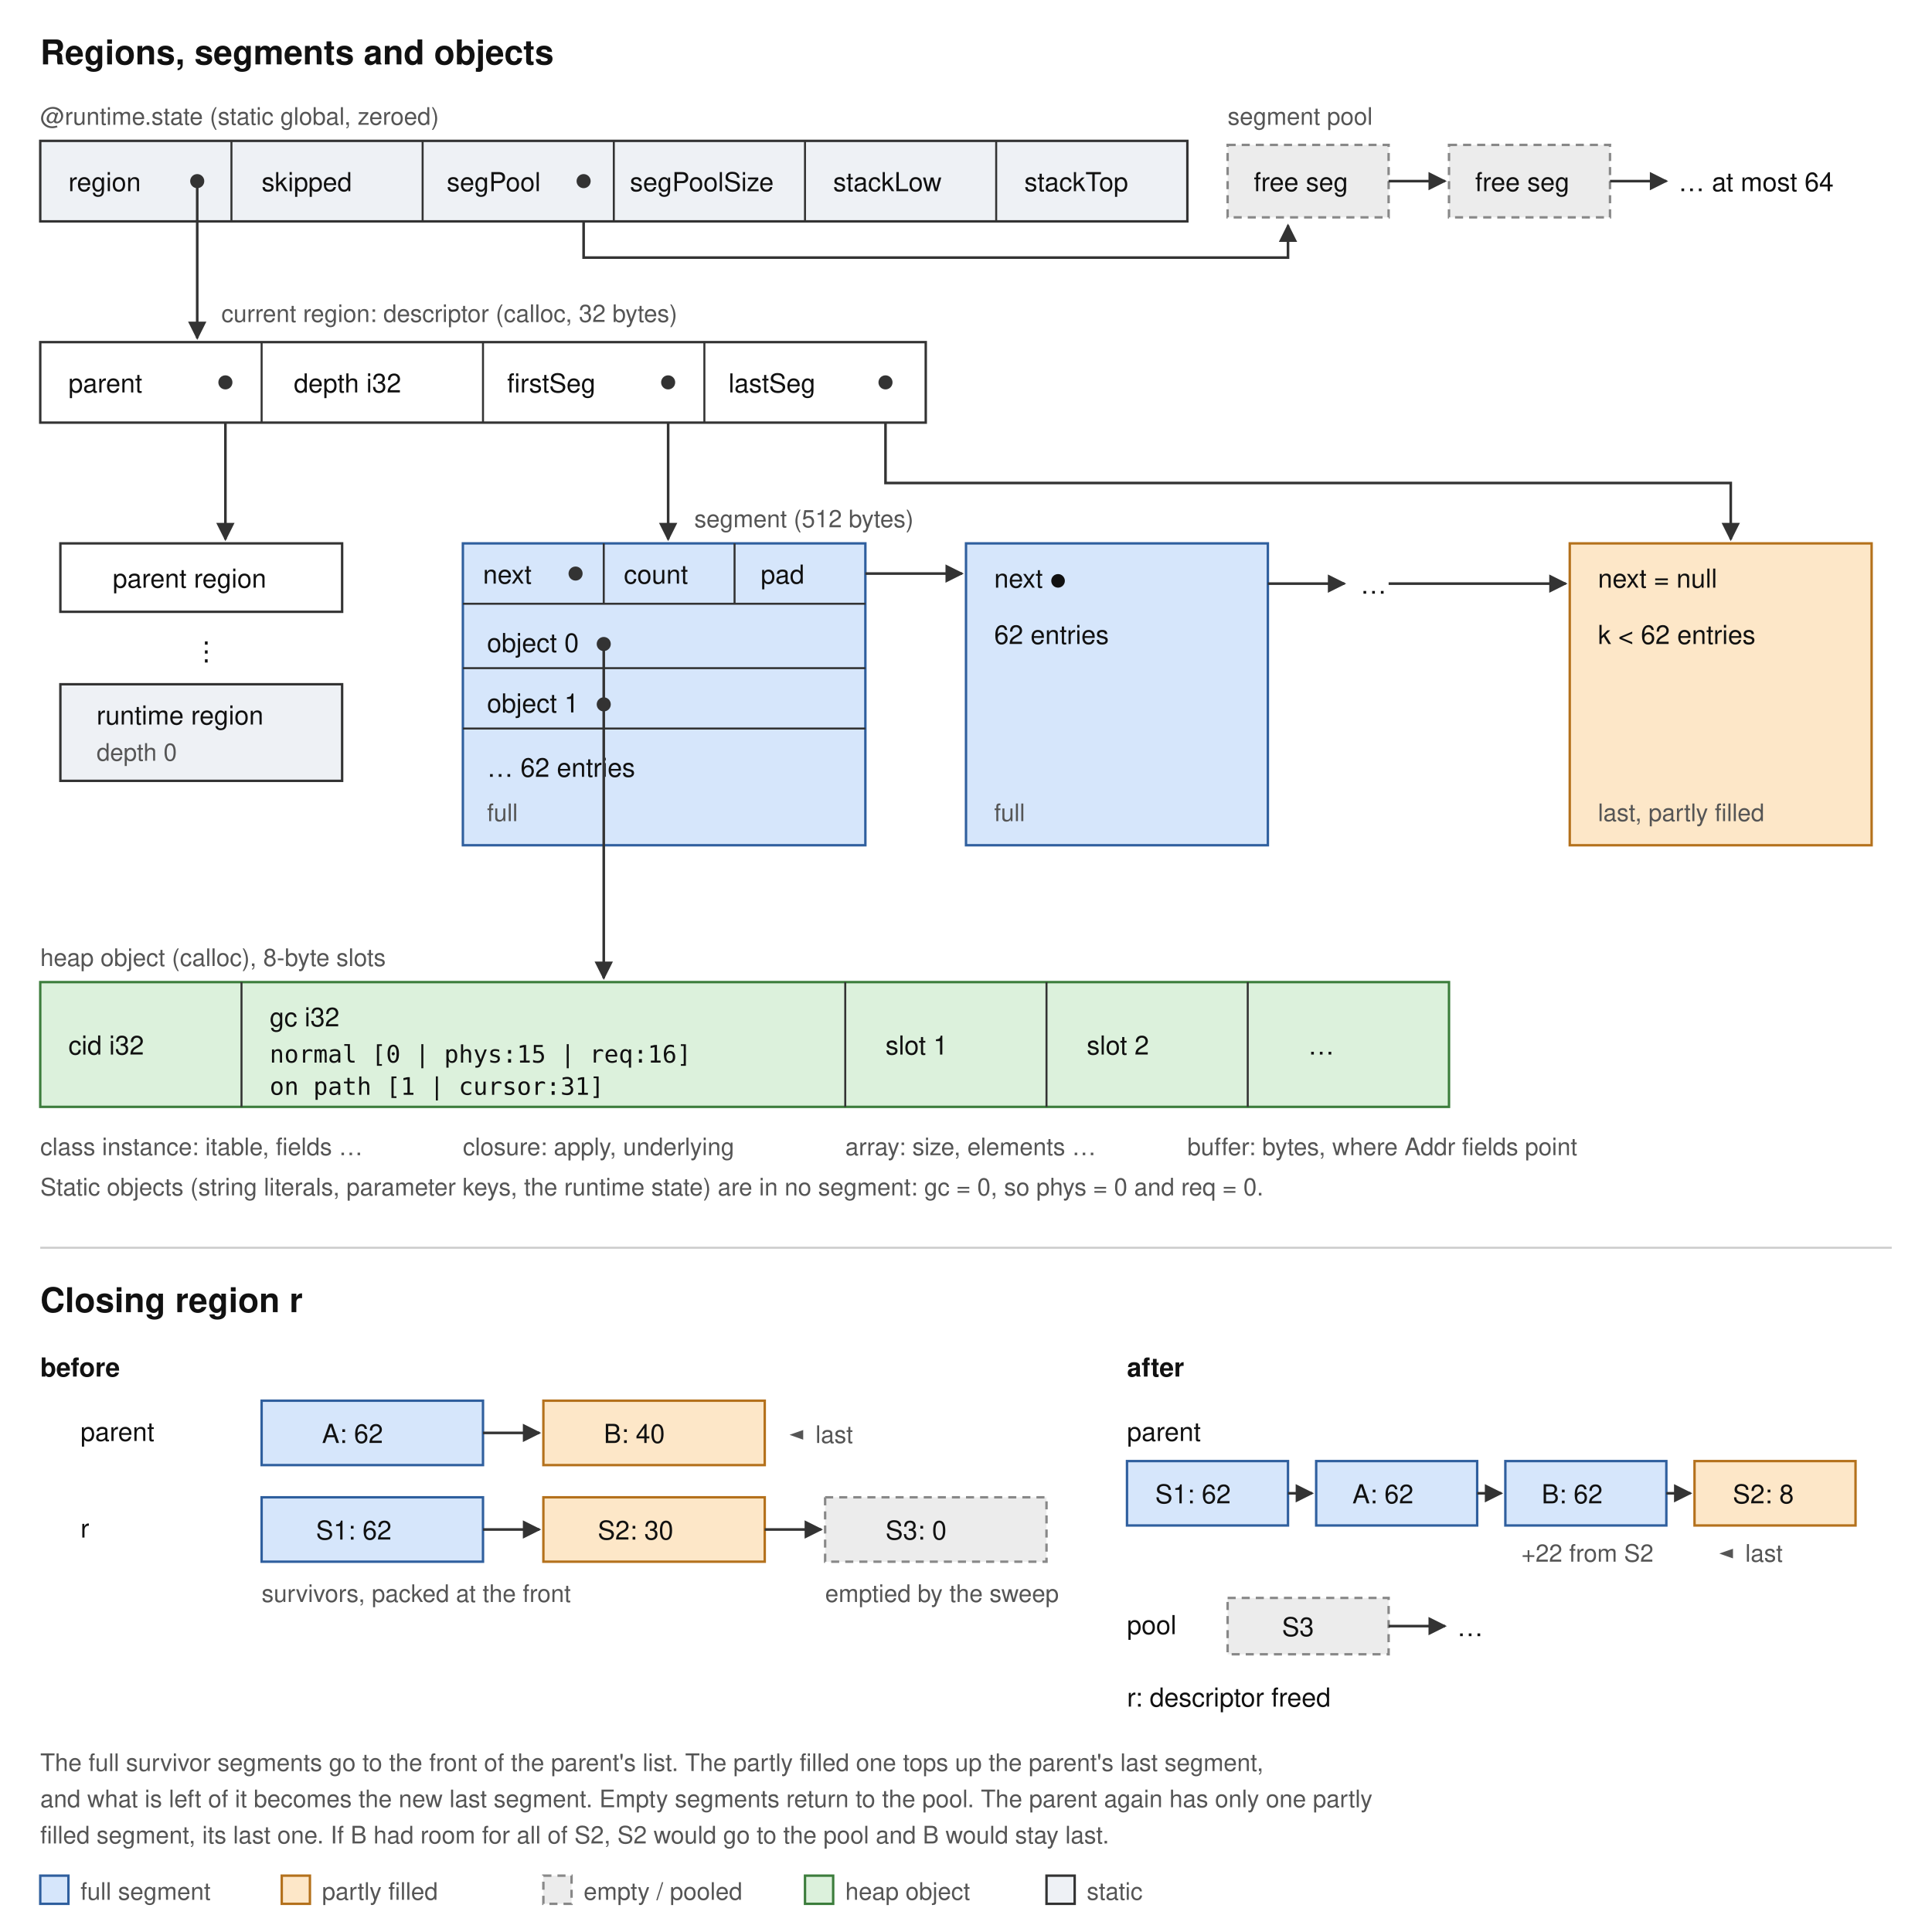
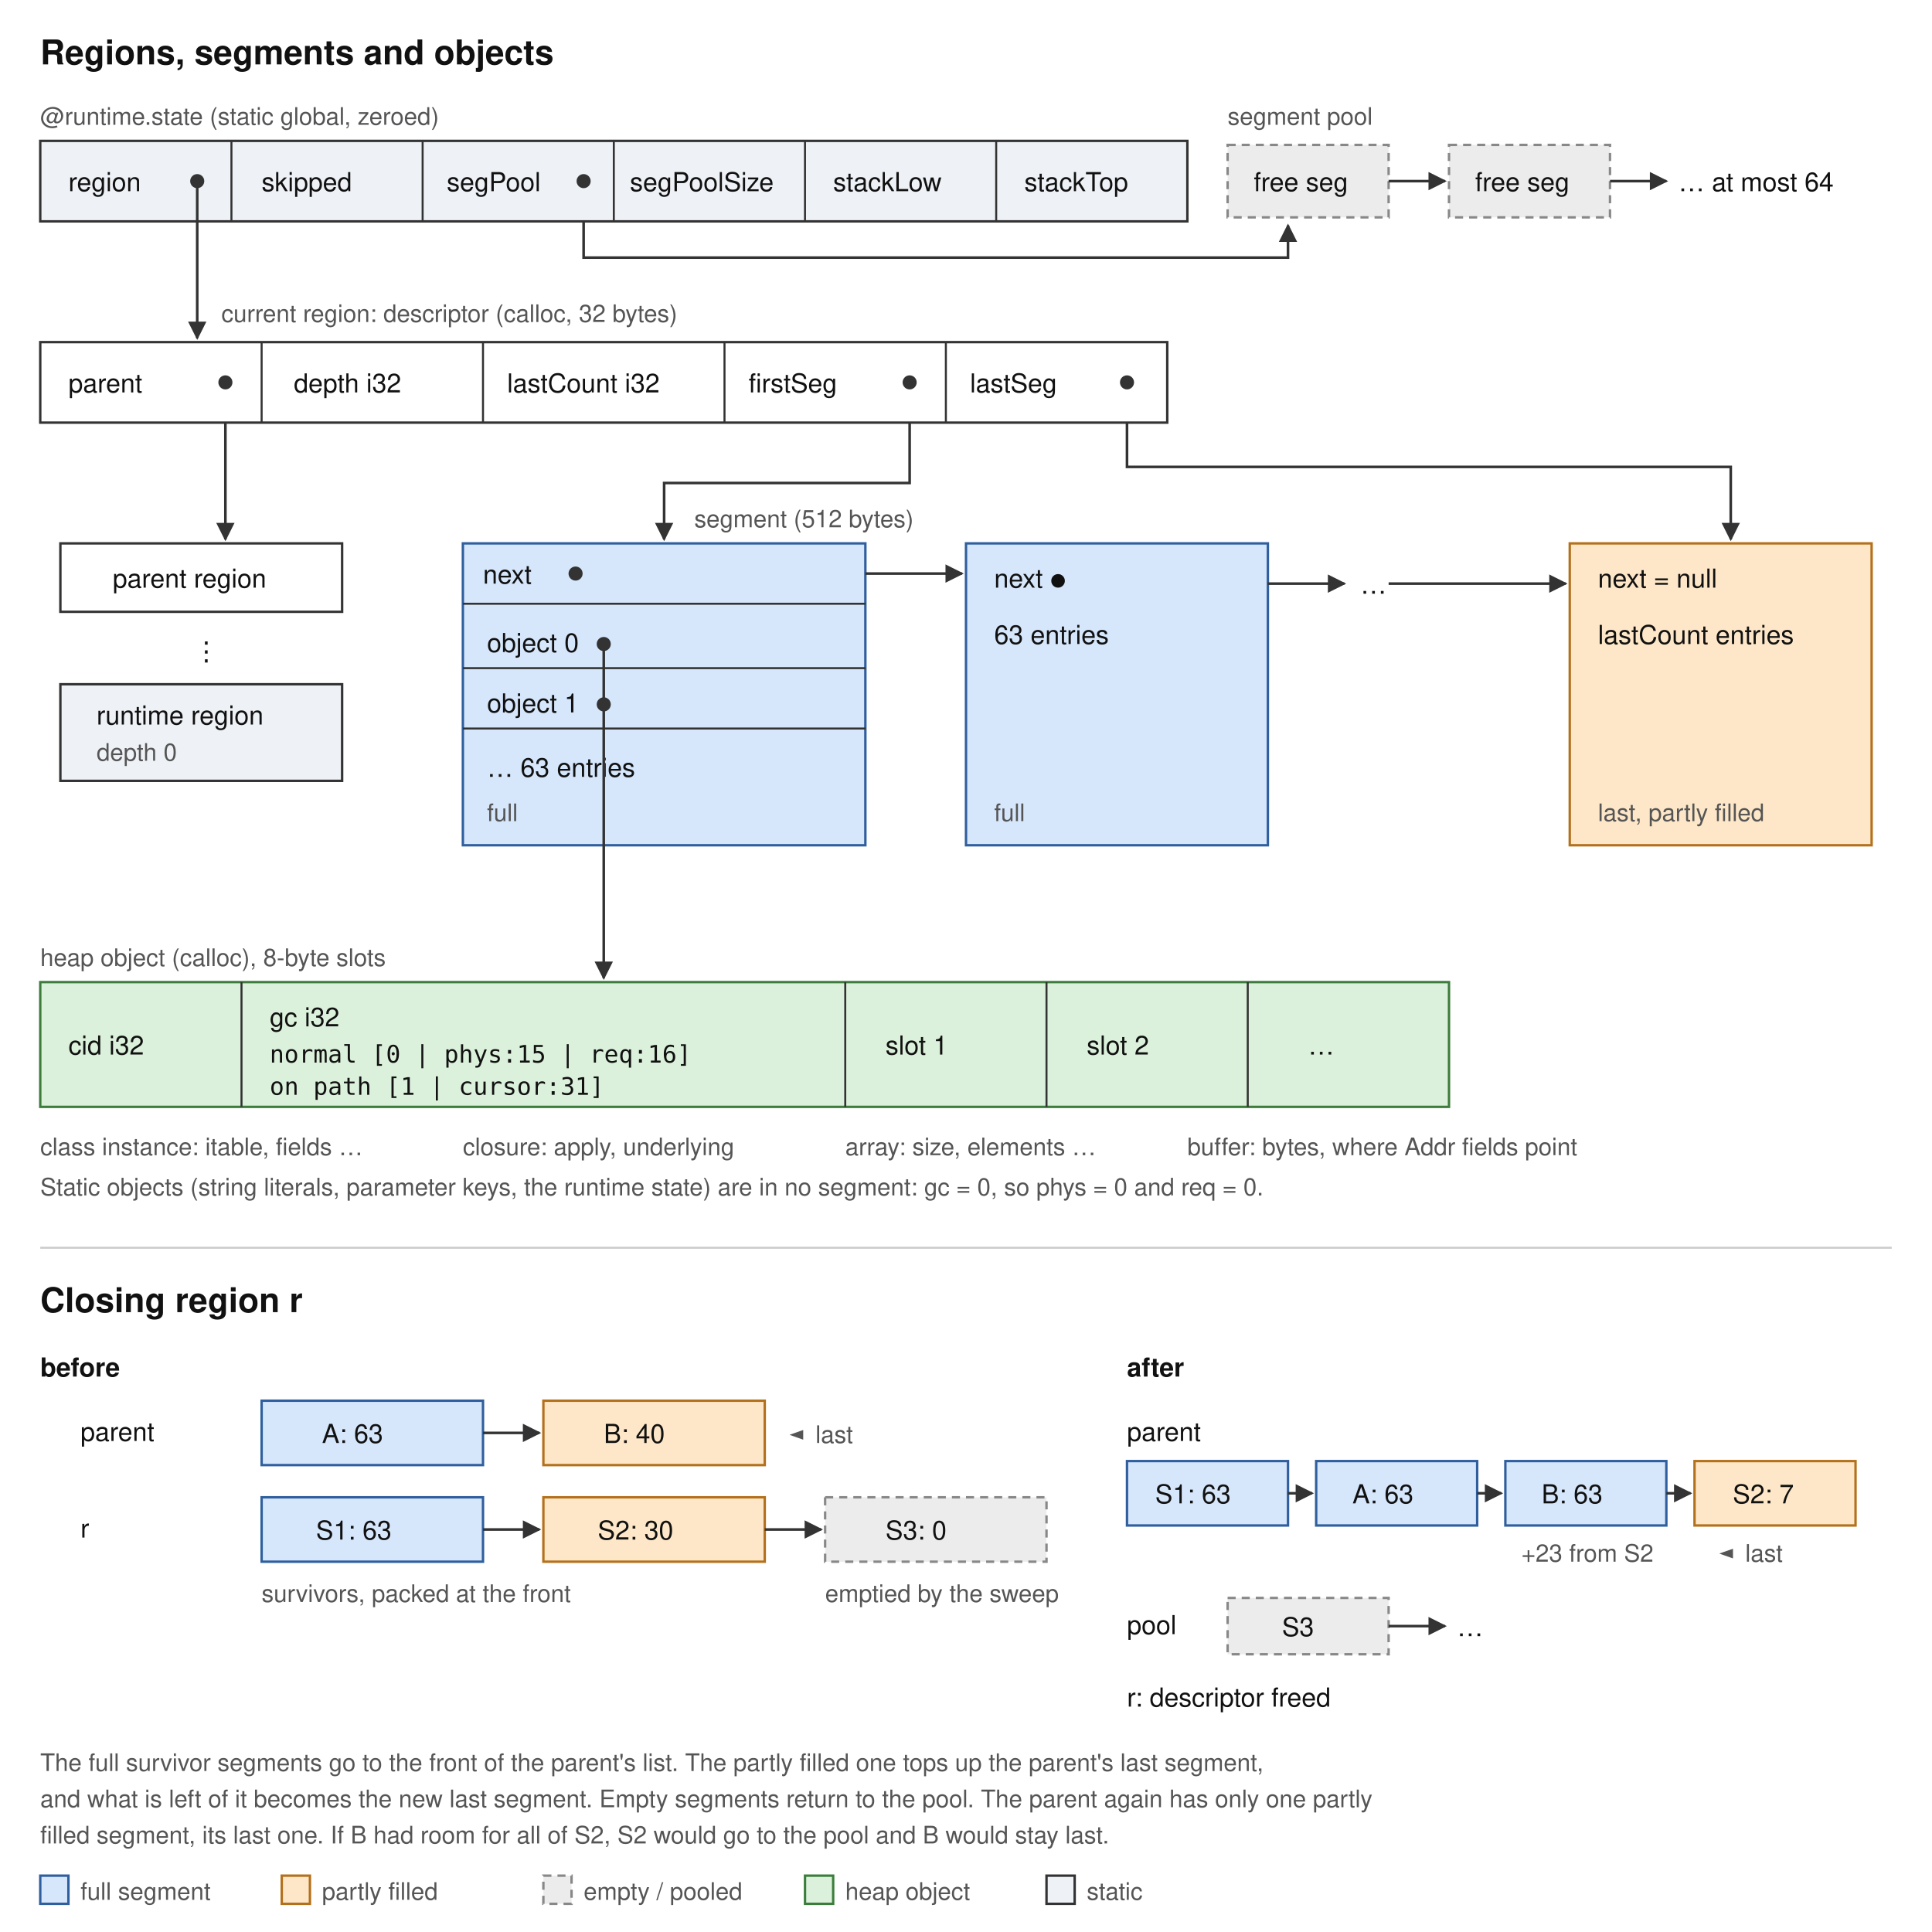
<svg xmlns="http://www.w3.org/2000/svg" width="960" height="960" viewBox="0 0 960 960" font-family="Helvetica, Arial, sans-serif" font-size="13">
  <defs>
    <marker id="arrow" viewBox="0 0 10 10" refX="9" refY="5" markerWidth="7" markerHeight="7" orient="auto-start-reverse">
      <path d="M0,0 L10,5 L0,10 z" fill="#333" />
    </marker>
    <style>
      .box { fill: #ffffff; stroke: #333; stroke-width: 1.2; }
      .static { fill: #eef1f5; stroke: #333; stroke-width: 1.2; }
      .full { fill: #d6e6fb; stroke: #2f5f9e; stroke-width: 1.2; }
      .partly { fill: #fde7c8; stroke: #b4711c; stroke-width: 1.2; }
      .empty { fill: #ececec; stroke: #888; stroke-width: 1.2; stroke-dasharray: 4 3; }
      .obj { fill: #dcf1dc; stroke: #3c7d3c; stroke-width: 1.2; }
      .div { stroke: #333; stroke-width: 1; }
      .edge { stroke: #333; stroke-width: 1.3; fill: none; marker-end: url(#arrow); }
      .title { font-size: 17px; font-weight: bold; fill: #111; }
      .label { font-size: 12px; fill: #555; }
      .t { fill: #111; }
      .mono { font-family: Menlo, Consolas, monospace; font-size: 12px; fill: #111; }
      .dot { fill: #333; }
    </style>
  </defs>
  <rect x="0" y="0" width="960" height="960" fill="#ffffff" />
  <text x="20" y="32" class="title">Regions, segments and objects</text>
  <text x="20" y="62" class="label">@runtime.state (static global, zeroed)</text>
  <rect x="20" y="70" width="570" height="40" class="static" />
  <line x1="115" y1="70" x2="115" y2="110" class="div" />
  <line x1="210" y1="70" x2="210" y2="110" class="div" />
  <line x1="305" y1="70" x2="305" y2="110" class="div" />
  <line x1="400" y1="70" x2="400" y2="110" class="div" />
  <line x1="495" y1="70" x2="495" y2="110" class="div" />
  <text x="34" y="95" class="t">region</text>
  <circle cx="98" cy="90" r="3.5" class="dot" />
  <text x="130" y="95" class="t">skipped</text>
  <text x="222" y="95" class="t">segPool</text>
  <circle cx="290" cy="90" r="3.5" class="dot" />
  <text x="313" y="95" class="t">segPoolSize</text>
  <text x="414" y="95" class="t">stackLow</text>
  <text x="509" y="95" class="t">stackTop</text>
  <path d="M290,110 L290,128 L640,128 L640,112" class="edge" />
  <rect x="610" y="72" width="80" height="36" class="empty" />
  <text x="623" y="95" class="t">free seg</text>
  <path d="M690,90 L718,90" class="edge" />
  <rect x="720" y="72" width="80" height="36" class="empty" />
  <text x="733" y="95" class="t">free seg</text>
  <path d="M800,90 L828,90" class="edge" />
  <text x="834" y="95" class="t">… at most 64</text>
  <text x="610" y="62" class="label">segment pool</text>
  <path d="M98,90 L98,168" class="edge" />
  <text x="110" y="160" class="label">current region: descriptor (calloc, 32 bytes)</text>
-   <rect x="20" y="170" width="440" height="40" class="box" />
+   <rect x="20" y="170" width="560" height="40" class="box" />
  <line x1="130" y1="170" x2="130" y2="210" class="div" />
  <line x1="240" y1="170" x2="240" y2="210" class="div" />
-   <line x1="350" y1="170" x2="350" y2="210" class="div" />
+   <line x1="360" y1="170" x2="360" y2="210" class="div" />
+   <line x1="470" y1="170" x2="470" y2="210" class="div" />
  <text x="34" y="195" class="t">parent</text>
  <circle cx="112" cy="190" r="3.5" class="dot" />
  <text x="146" y="195" class="t">depth i32</text>
-   <text x="252" y="195" class="t">firstSeg</text>
-   <circle cx="332" cy="190" r="3.5" class="dot" />
-   <text x="362" y="195" class="t">lastSeg</text>
-   <circle cx="440" cy="190" r="3.5" class="dot" />
+   <text x="252" y="195" class="t">lastCount i32</text>
+   <text x="372" y="195" class="t">firstSeg</text>
+   <circle cx="452" cy="190" r="3.5" class="dot" />
+   <text x="482" y="195" class="t">lastSeg</text>
+   <circle cx="560" cy="190" r="3.5" class="dot" />
  <path d="M112,210 L112,268" class="edge" />
  <rect x="30" y="270" width="140" height="34" class="box" />
  <text x="56" y="292" class="t">parent region</text>
  <text x="96" y="328" class="t">⋮</text>
  <rect x="30" y="340" width="140" height="48" class="static" />
  <text x="48" y="360" class="t">runtime region</text>
  <text x="48" y="378" class="label">depth 0</text>
-   <path d="M332,210 L332,268" class="edge" />
-   <path d="M440,210 L440,240 L860,240 L860,268" class="edge" />
+   <path d="M452,210 L452,240 L330,240 L330,268" class="edge" />
+   <path d="M560,210 L560,232 L860,232 L860,268" class="edge" />
  <text x="345" y="262" class="label">segment (512 bytes)</text>
  <rect x="230" y="270" width="200" height="150" class="full" />
  <line x1="230" y1="300" x2="430" y2="300" class="div" />
-   <line x1="300" y1="270" x2="300" y2="300" class="div" />
-   <line x1="365" y1="270" x2="365" y2="300" class="div" />
  <text x="240" y="290" class="t">next</text>
  <circle cx="286" cy="285" r="3.5" class="dot" />
-   <text x="310" y="290" class="t">count</text>
-   <text x="378" y="290" class="t">pad</text>
  <text x="242" y="324" class="t">object 0</text>
  <circle cx="300" cy="320" r="3.5" class="dot" />
  <line x1="230" y1="332" x2="430" y2="332" class="div" />
  <text x="242" y="354" class="t">object 1</text>
  <circle cx="300" cy="350" r="3.5" class="dot" />
  <line x1="230" y1="362" x2="430" y2="362" class="div" />
-   <text x="242" y="386" class="t">… 62 entries</text>
+   <text x="242" y="386" class="t">… 63 entries</text>
  <text x="242" y="408" class="label">full</text>
  <path d="M430,285 L478,285" class="edge" />
  <rect x="480" y="270" width="150" height="150" class="full" />
  <text x="494" y="292" class="t">next ●</text>
-   <text x="494" y="320" class="t">62 entries</text>
+   <text x="494" y="320" class="t">63 entries</text>
  <text x="494" y="408" class="label">full</text>
  <path d="M630,290 L668,290" class="edge" />
  <text x="676" y="295" class="t">…</text>
  <path d="M690,290 L778,290" class="edge" />
  <rect x="780" y="270" width="150" height="150" class="partly" />
  <text x="794" y="292" class="t">next = null</text>
-   <text x="794" y="320" class="t">k &lt; 62 entries</text>
+   <text x="794" y="320" class="t">lastCount entries</text>
  <text x="794" y="408" class="label">last, partly filled</text>
  <path d="M300,320 L300,486" class="edge" />
  <text x="20" y="480" class="label">heap object (calloc), 8-byte slots</text>
  <rect x="20" y="488" width="700" height="62" class="obj" />
  <line x1="120" y1="488" x2="120" y2="550" class="div" />
  <line x1="420" y1="488" x2="420" y2="550" class="div" />
  <line x1="520" y1="488" x2="520" y2="550" class="div" />
  <line x1="620" y1="488" x2="620" y2="550" class="div" />
  <text x="34" y="524" class="t">cid i32</text>
  <text x="134" y="510" class="t">gc i32</text>
  <text x="134" y="528" class="mono">normal  [0 | phys:15 | req:16]</text>
  <text x="134" y="544" class="mono">on path [1 | cursor:31]</text>
  <text x="440" y="524" class="t">slot 1</text>
  <text x="540" y="524" class="t">slot 2</text>
  <text x="650" y="524" class="t">…</text>
  <text x="20" y="574" class="label">class instance: itable, fields …</text>
  <text x="230" y="574" class="label">closure: apply, underlying</text>
  <text x="420" y="574" class="label">array: size, elements …</text>
  <text x="590" y="574" class="label">buffer: bytes, where Addr fields point</text>
  <text x="20" y="594" class="label">Static objects (string literals, parameter keys, the runtime state) are in no segment: gc = 0, so phys = 0 and req = 0.</text>
  <line x1="20" y1="620" x2="940" y2="620" stroke="#ccc" stroke-width="1" />
  <text x="20" y="652" class="title">Closing region r</text>
  <text x="20" y="684" class="t" font-weight="bold">before</text>
  <text x="40" y="716" class="t">parent</text>
  <rect x="130" y="696" width="110" height="32" class="full" />
-   <text x="160" y="717" class="t">A: 62</text>
+   <text x="160" y="717" class="t">A: 63</text>
  <path d="M240,712 L268,712" class="edge" />
  <rect x="270" y="696" width="110" height="32" class="partly" />
  <text x="300" y="717" class="t">B: 40</text>
  <text x="390" y="717" class="label">◄ last</text>
  <text x="40" y="764" class="t">r</text>
  <rect x="130" y="744" width="110" height="32" class="full" />
-   <text x="157" y="765" class="t">S1: 62</text>
+   <text x="157" y="765" class="t">S1: 63</text>
  <path d="M240,760 L268,760" class="edge" />
  <rect x="270" y="744" width="110" height="32" class="partly" />
  <text x="297" y="765" class="t">S2: 30</text>
  <path d="M380,760 L408,760" class="edge" />
  <rect x="410" y="744" width="110" height="32" class="empty" />
  <text x="440" y="765" class="t">S3: 0</text>
  <text x="130" y="796" class="label">survivors, packed at the front</text>
  <text x="410" y="796" class="label">emptied by the sweep</text>
  <text x="560" y="684" class="t" font-weight="bold">after</text>
  <text x="560" y="716" class="t">parent</text>
  <rect x="560" y="726" width="80" height="32" class="full" />
-   <text x="574" y="747" class="t">S1: 62</text>
+   <text x="574" y="747" class="t">S1: 63</text>
  <path d="M640,742 L652,742" class="edge" />
  <rect x="654" y="726" width="80" height="32" class="full" />
-   <text x="672" y="747" class="t">A: 62</text>
+   <text x="672" y="747" class="t">A: 63</text>
  <path d="M734,742 L746,742" class="edge" />
  <rect x="748" y="726" width="80" height="32" class="full" />
-   <text x="766" y="747" class="t">B: 62</text>
+   <text x="766" y="747" class="t">B: 63</text>
  <path d="M828,742 L840,742" class="edge" />
  <rect x="842" y="726" width="80" height="32" class="partly" />
-   <text x="861" y="747" class="t">S2: 8</text>
-   <text x="756" y="776" class="label">+22 from S2</text>
+   <text x="861" y="747" class="t">S2: 7</text>
+   <text x="756" y="776" class="label">+23 from S2</text>
  <text x="852" y="776" class="label">◄ last</text>
  <text x="560" y="812" class="t">pool</text>
  <rect x="610" y="794" width="80" height="28" class="empty" />
  <text x="637" y="813" class="t">S3</text>
  <path d="M690,808 L718,808" class="edge" />
  <text x="724" y="813" class="t">…</text>
  <text x="560" y="848" class="t">r: descriptor freed</text>
  <text x="20" y="880" class="label">The full survivor segments go to the front of the parent's list. The partly filled one tops up the parent's last segment,</text>
  <text x="20" y="898" class="label">and what is left of it becomes the new last segment. Empty segments return to the pool. The parent again has only one partly</text>
  <text x="20" y="916" class="label">filled segment, its last one. If B had room for all of S2, S2 would go to the pool and B would stay last.</text>
  <rect x="20" y="932" width="14" height="14" class="full" />
  <text x="40" y="944" class="label">full segment</text>
  <rect x="140" y="932" width="14" height="14" class="partly" />
  <text x="160" y="944" class="label">partly filled</text>
  <rect x="270" y="932" width="14" height="14" class="empty" />
  <text x="290" y="944" class="label">empty / pooled</text>
  <rect x="400" y="932" width="14" height="14" class="obj" />
  <text x="420" y="944" class="label">heap object</text>
  <rect x="520" y="932" width="14" height="14" class="static" />
  <text x="540" y="944" class="label">static</text>
</svg>
